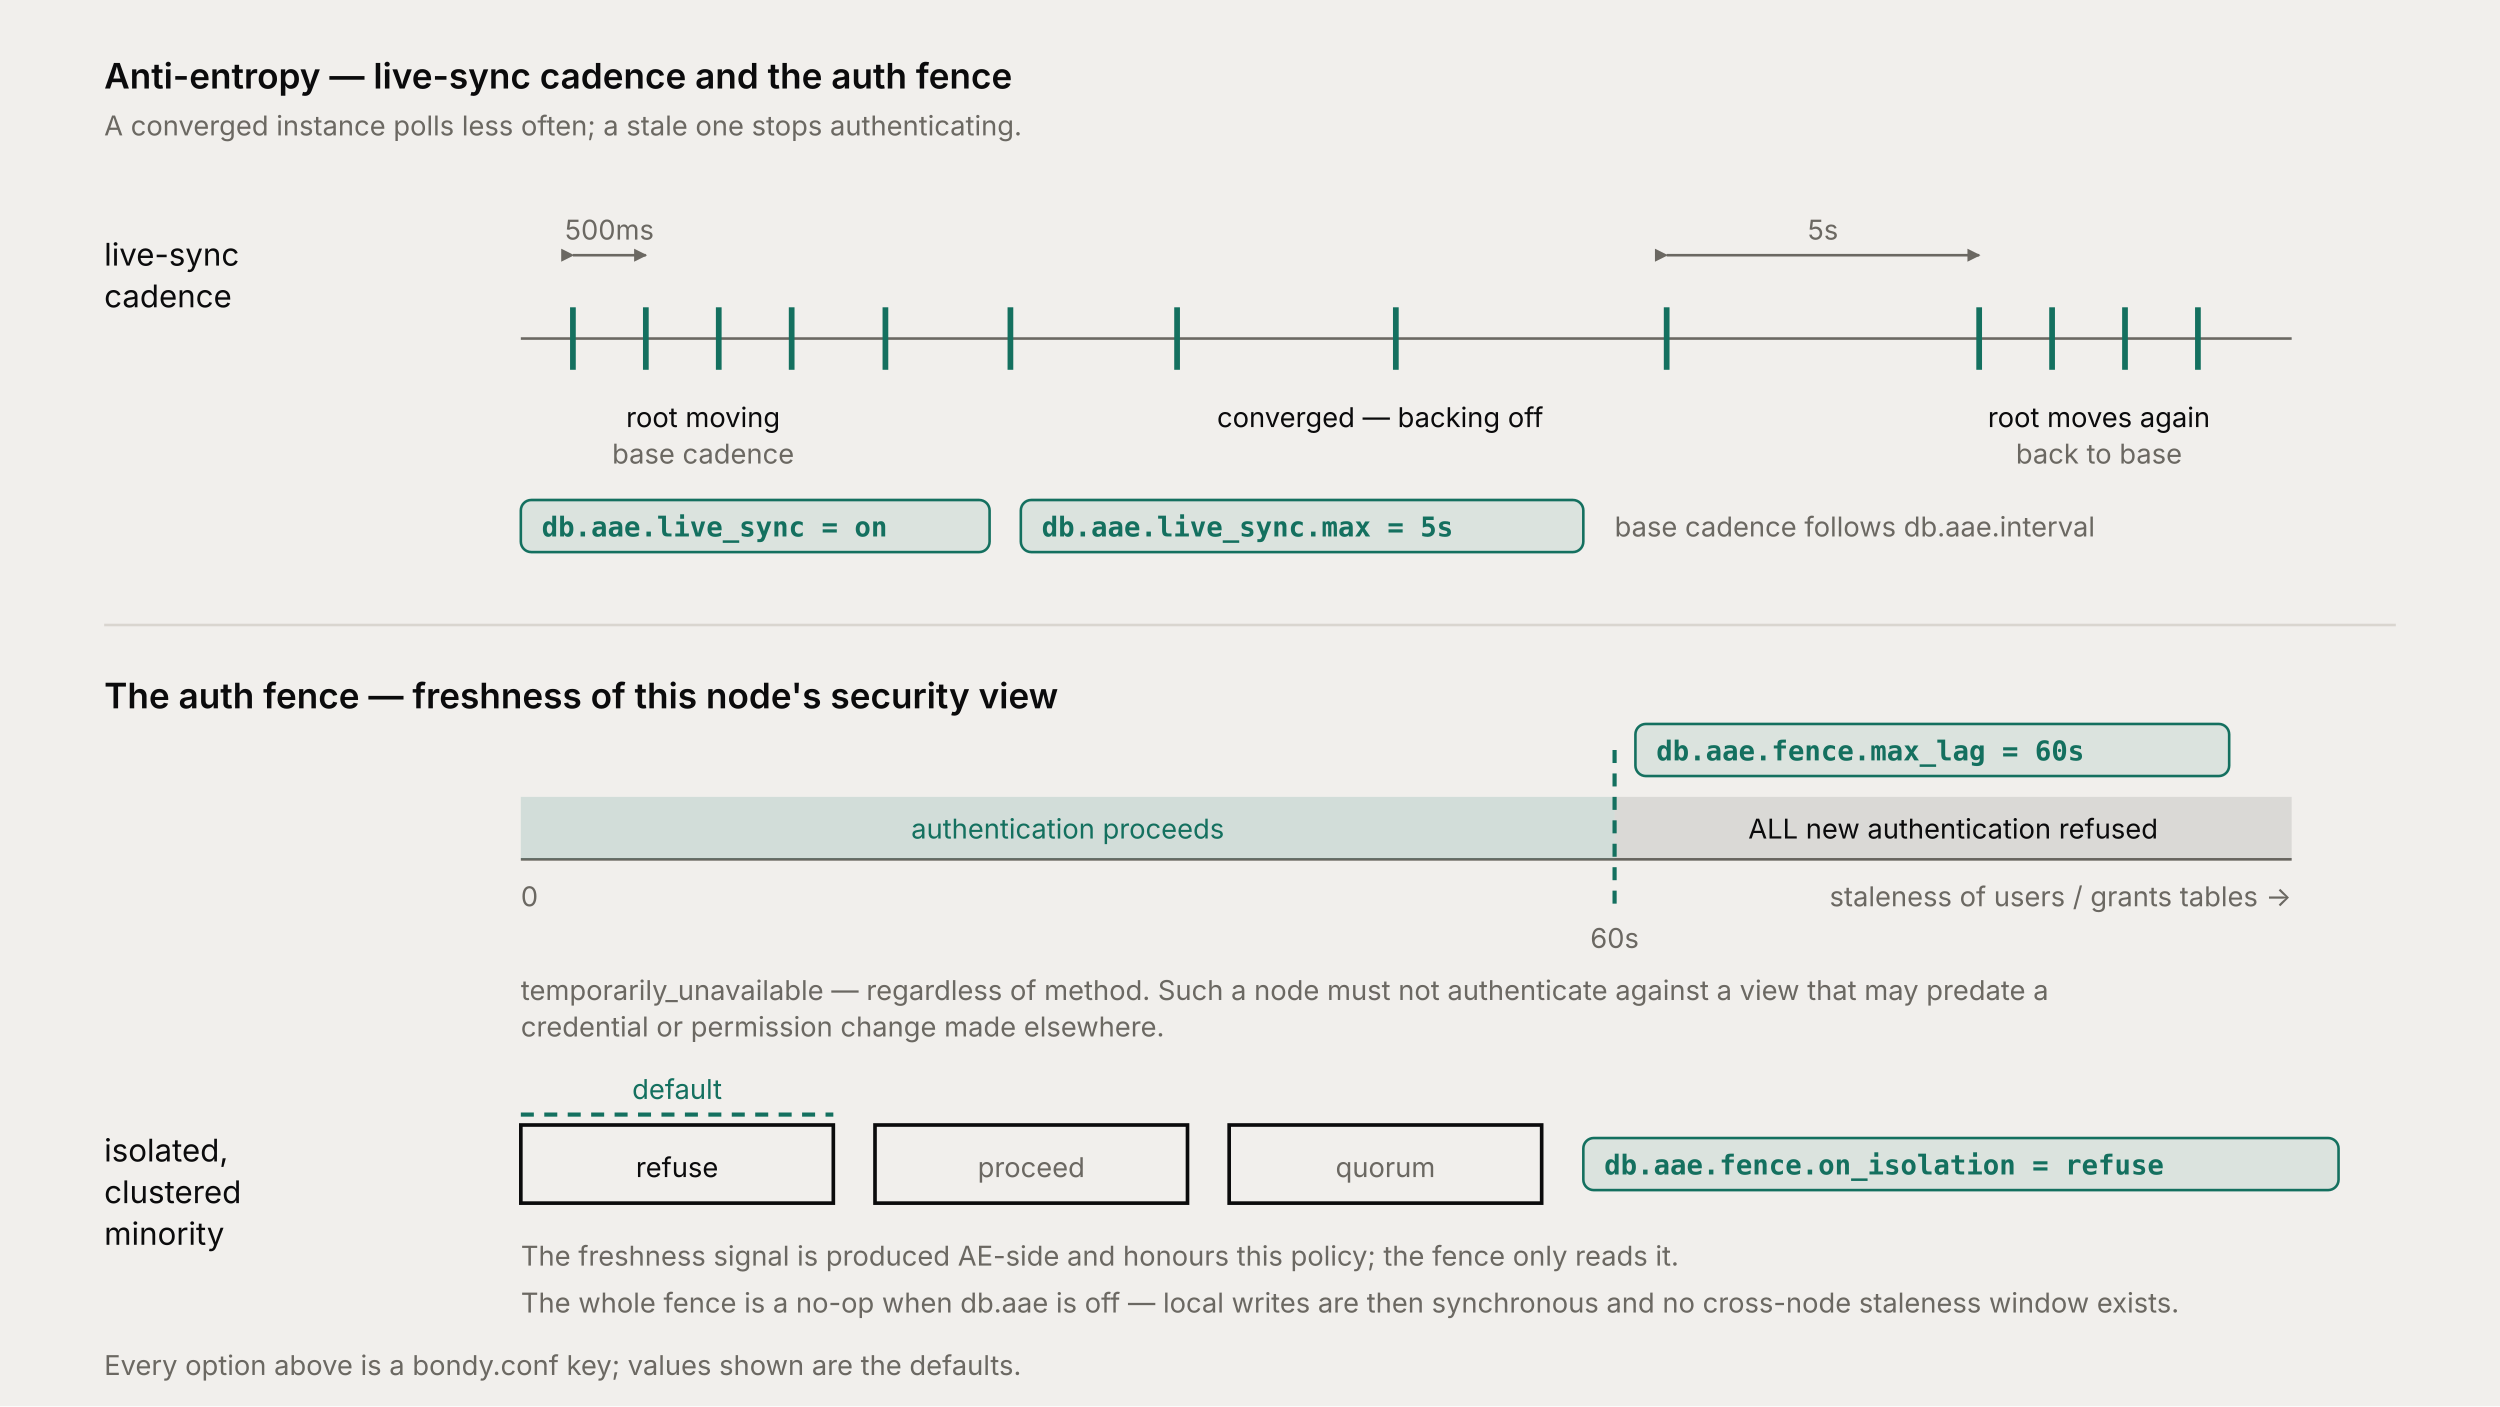
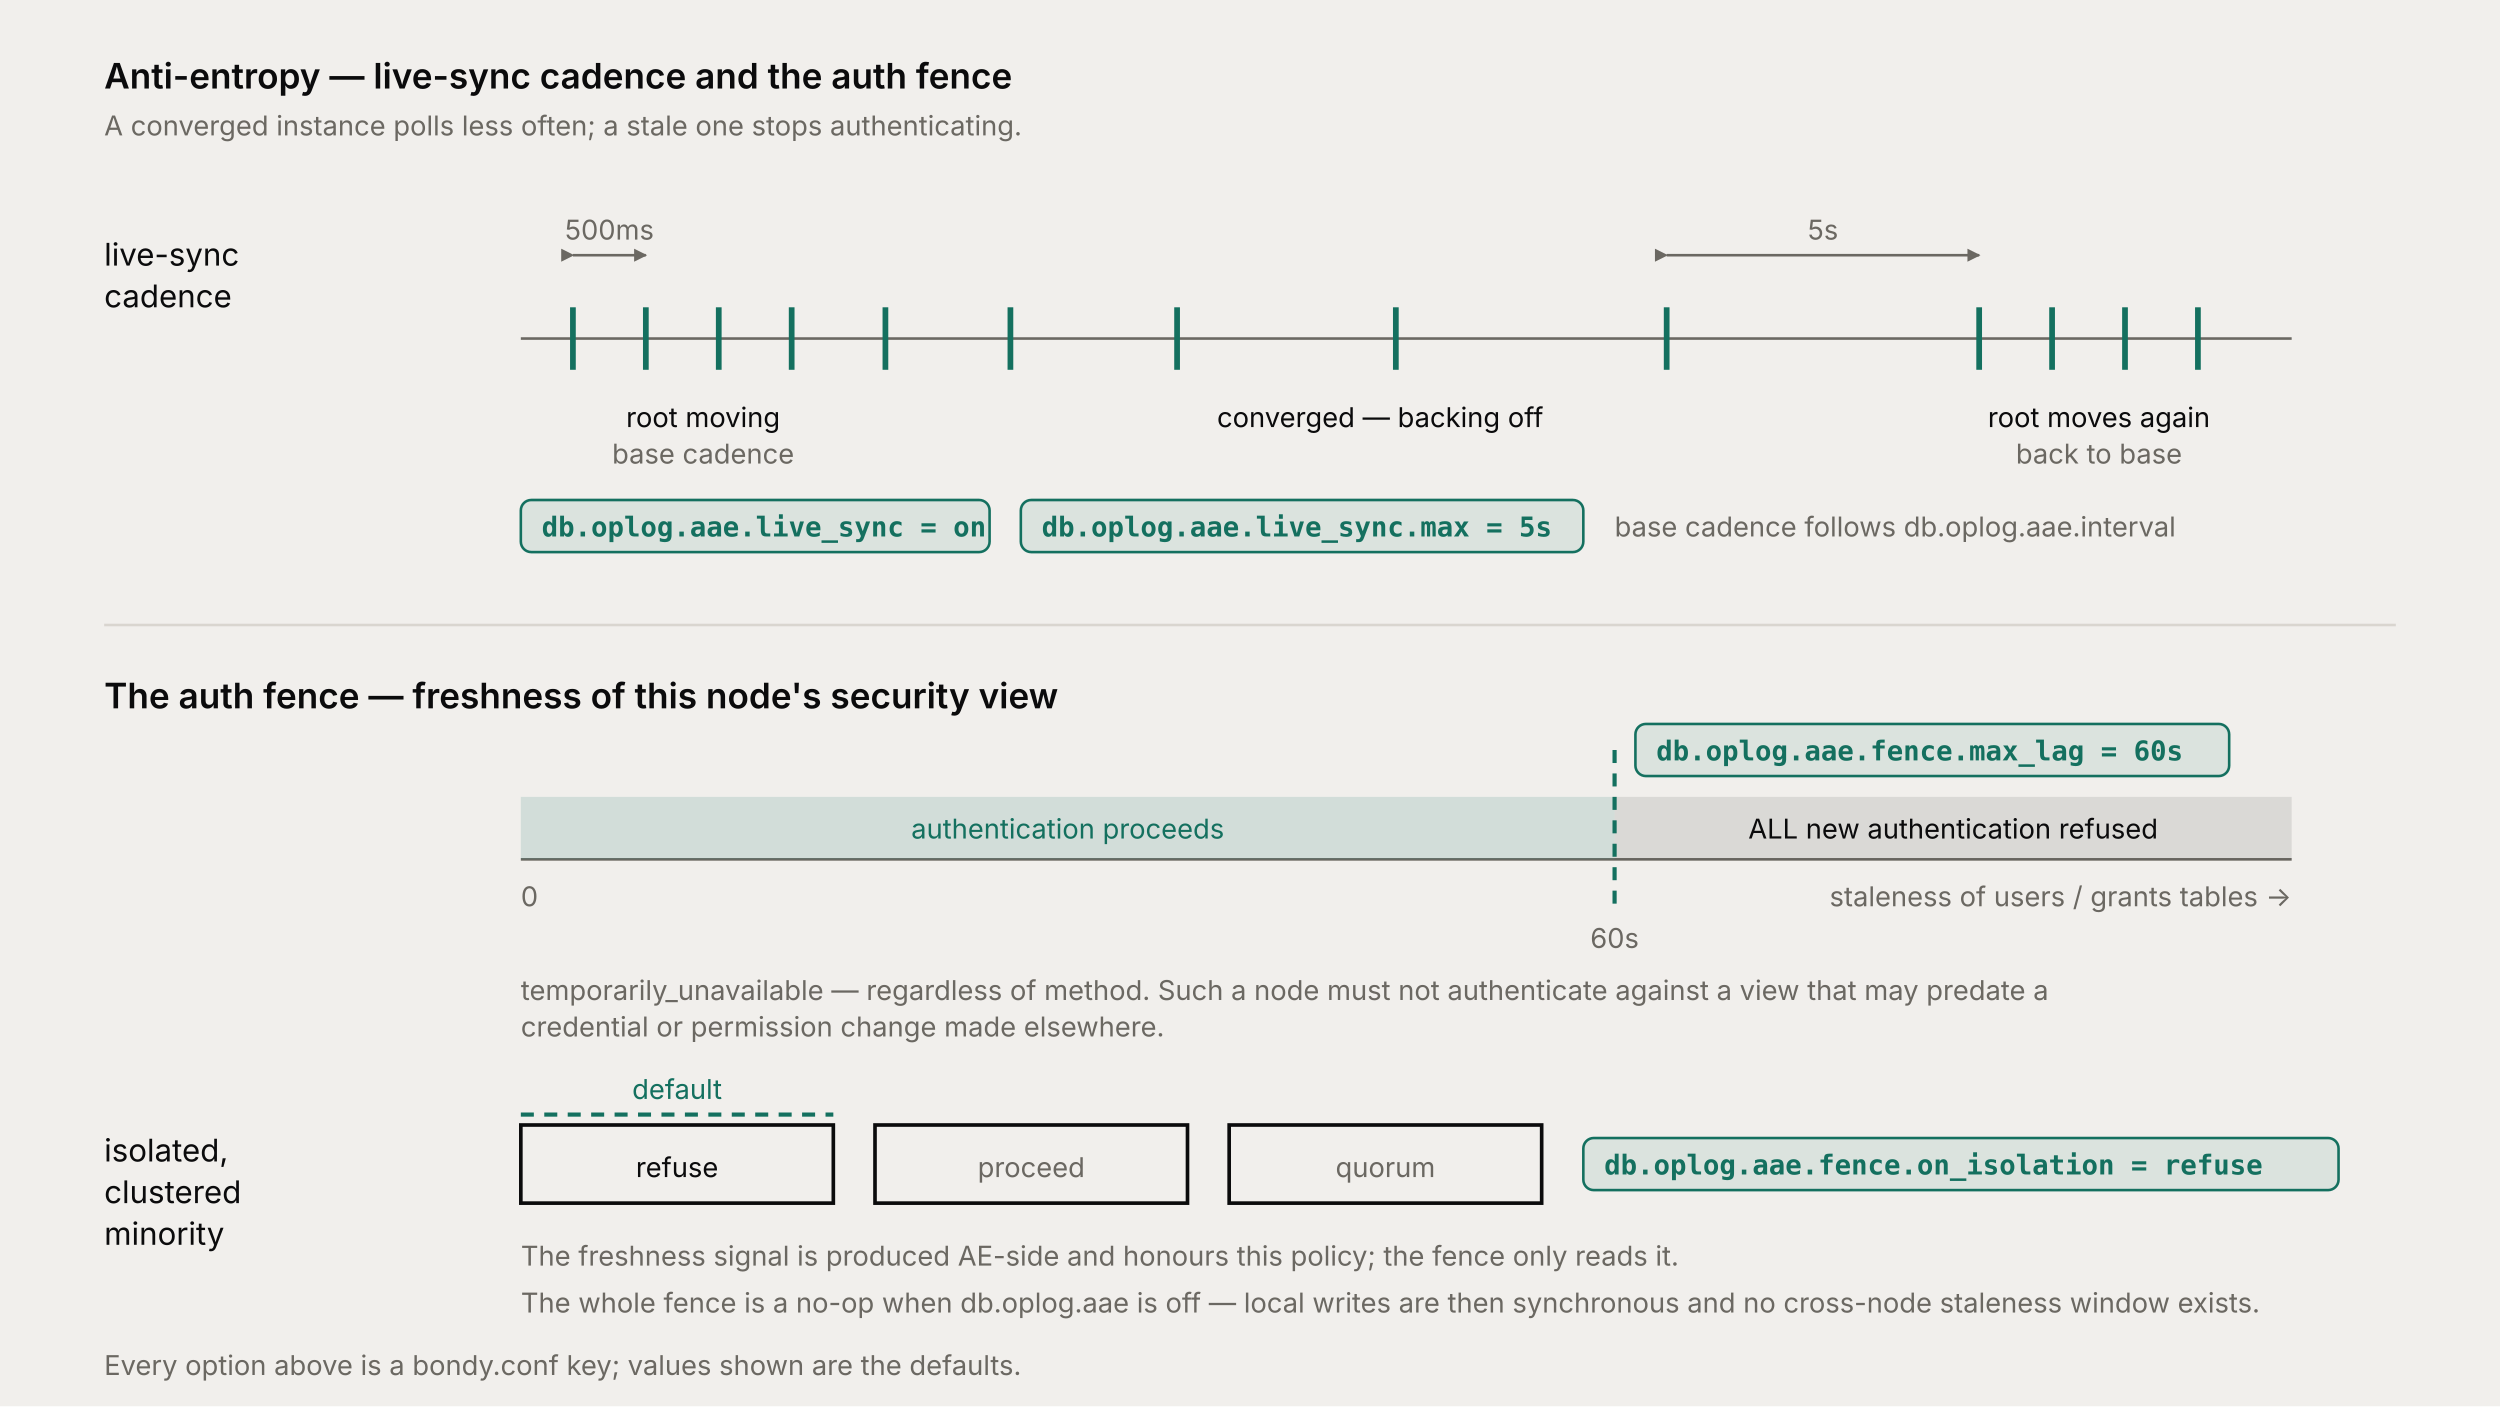
<svg xmlns="http://www.w3.org/2000/svg" viewBox="0 0 960 540" font-family="Inter, ui-sans-serif, system-ui, sans-serif">
  <defs>
    <marker id="f-arm" viewBox="0 0 10 10" refX="9" refY="5" markerWidth="5" markerHeight="5" orient="auto">
      <path d="M0 0 L10 5 L0 10 z" fill="var(--mu,#6b6862)" />
    </marker>
  </defs>
  <style>
    /* Self-sufficient palette. A plate embedded as an image renders in its own
       document, so the host page's custom properties cannot reach it — these
       are the values that apply standalone, in either theme. When the plate is
       inlined into a page instead, this block is dropped and the page's own
       tokens drive the same var() references. */
    :root{--ik:#0b0b0c;--pa:#f1efec;--mu:#6b6862;--sp:#14705f;--ru:#d9d5cf}
    @media (prefers-color-scheme:dark){
      :root{--ik:#eeece8;--pa:#121415;--mu:#9a968f;--sp:#5fd6b4;--ru:#2c3032}
    }

    .ink{fill:var(--ik,#0b0b0c)} .mu{fill:var(--mu,#6b6862)} .sp{fill:var(--sp,#14705f)}
    .fill{fill:var(--pa,#f1efec); stroke:var(--ik,#0b0b0c); stroke-width:1.4}
    .axis{stroke:var(--mu,#6b6862); stroke-width:1}
    .cfg{stroke:var(--sp,#14705f); stroke-width:1.6; stroke-dasharray:5 4; fill:none}
    .cfgbx{fill:var(--sp,#14705f); fill-opacity:.10; stroke:var(--sp,#14705f); stroke-width:1}
    .ts{font-size:10.5px} .t{font-size:12px} .tb{font-size:13.5px; font-weight:600}
    .tk{font-size:10.5px; font-family:'JetBrains Mono',ui-monospace,monospace; font-weight:600}
  </style>
  <rect width="100%" height="100%" fill="var(--pa,#f1efec)" />
  <text class="tb ink" x="40" y="34">Anti-entropy — live-sync cadence and the auth fence</text>
  <text class="ts mu" x="40" y="52">A converged instance polls less often; a stale one stops authenticating.</text>
  <text class="t ink" x="40" y="102">live-sync</text>
  <text class="t ink" x="40" y="118">cadence</text>
  <line class="axis" x1="200" y1="130" x2="880" y2="130" />
  <g stroke="var(--sp,#14705f)" stroke-width="2.2">
    <line x1="220" y1="118" x2="220" y2="142" />
    <line x1="248" y1="118" x2="248" y2="142" />
    <line x1="276" y1="118" x2="276" y2="142" />
    <line x1="304" y1="118" x2="304" y2="142" />
    <line x1="340" y1="118" x2="340" y2="142" />
    <line x1="388" y1="118" x2="388" y2="142" />
    <line x1="452" y1="118" x2="452" y2="142" />
    <line x1="536" y1="118" x2="536" y2="142" />
    <line x1="640" y1="118" x2="640" y2="142" />
    <line x1="760" y1="118" x2="760" y2="142" />
    <line x1="788" y1="118" x2="788" y2="142" />
    <line x1="816" y1="118" x2="816" y2="142" />
    <line x1="844" y1="118" x2="844" y2="142" />
  </g>
  <line class="axis" x1="220" y1="98" x2="248" y2="98" marker-start="url(#f-arm)" marker-end="url(#f-arm)" />
  <text class="ts mu" x="234" y="92" text-anchor="middle">500ms</text>
  <line class="axis" x1="640" y1="98" x2="760" y2="98" marker-start="url(#f-arm)" marker-end="url(#f-arm)" />
  <text class="ts mu" x="700" y="92" text-anchor="middle">5s</text>
  <text class="ts ink" x="270" y="164" text-anchor="middle">root moving</text>
  <text class="ts mu" x="270" y="178" text-anchor="middle">base cadence</text>
  <text class="ts ink" x="530" y="164" text-anchor="middle">converged — backing off</text>
  <text class="ts ink" x="806" y="164" text-anchor="middle">root moves again</text>
  <text class="ts mu" x="806" y="178" text-anchor="middle">back to base</text>
  <rect class="cfgbx" x="200" y="192" width="180" height="20" rx="4" />
-   <text class="tk sp" x="208" y="206">db.aae.live_sync = on</text>
+   <text class="tk sp" x="208" y="206">db.oplog.aae.live_sync = on</text>
  <rect class="cfgbx" x="392" y="192" width="216" height="20" rx="4" />
-   <text class="tk sp" x="400" y="206">db.aae.live_sync.max = 5s</text>
-   <text class="ts mu" x="620" y="206">base cadence follows db.aae.interval</text>
+   <text class="tk sp" x="400" y="206">db.oplog.aae.live_sync.max = 5s</text>
+   <text class="ts mu" x="620" y="206">base cadence follows db.oplog.aae.interval</text>
  <line x1="40" y1="240" x2="920" y2="240" stroke="var(--ru,#d9d5cf)" stroke-width="1" />
  <text class="tb ink" x="40" y="272">The auth fence — freshness of this node's security view</text>
  <line class="axis" x1="200" y1="330" x2="880" y2="330" />
  <rect x="200" y="306" width="420" height="24" fill="var(--sp,#14705f)" fill-opacity=".14" stroke="none" />
  <rect x="620" y="306" width="260" height="24" fill="var(--ik,#0b0b0c)" fill-opacity=".10" stroke="none" />
  <line class="cfg" x1="620" y1="288" x2="620" y2="348" />
  <text class="ts mu" x="200" y="348">0</text>
  <text class="ts mu" x="620" y="364" text-anchor="middle">60s</text>
  <text class="ts mu" x="880" y="348" text-anchor="end">staleness of users / grants tables →</text>
  <text class="ts sp" x="410" y="322" text-anchor="middle">authentication proceeds</text>
  <text class="ts ink" x="750" y="322" text-anchor="middle">ALL new authentication refused</text>
  <rect class="cfgbx" x="628" y="278" width="228" height="20" rx="4" />
-   <text class="tk sp" x="636" y="292">db.aae.fence.max_lag = 60s</text>
+   <text class="tk sp" x="636" y="292">db.oplog.aae.fence.max_lag = 60s</text>
  <text class="ts mu" x="200" y="384">temporarily_unavailable — regardless of method. Such a node must not authenticate against a view that may predate a</text>
  <text class="ts mu" x="200" y="398">credential or permission change made elsewhere.</text>
  <text class="t ink" x="40" y="446">isolated,</text>
  <text class="t ink" x="40" y="462">clustered</text>
  <text class="t ink" x="40" y="478">minority</text>
  <rect class="fill" x="200" y="432" width="120" height="30" />
  <text class="ts ink" x="260" y="452" text-anchor="middle">refuse</text>
  <rect class="fill" x="336" y="432" width="120" height="30" />
  <text class="ts mu" x="396" y="452" text-anchor="middle">proceed</text>
  <rect class="fill" x="472" y="432" width="120" height="30" />
  <text class="ts mu" x="532" y="452" text-anchor="middle">quorum</text>
  <line class="cfg" x1="200" y1="428" x2="320" y2="428" />
  <text class="ts sp" x="260" y="422" text-anchor="middle">default</text>
  <rect class="cfgbx" x="608" y="437" width="290" height="20" rx="4" />
-   <text class="tk sp" x="616" y="451">db.aae.fence.on_isolation = refuse</text>
+   <text class="tk sp" x="616" y="451">db.oplog.aae.fence.on_isolation = refuse</text>
  <text class="ts mu" x="200" y="486">The freshness signal is produced AE-side and honours this policy; the fence only reads it.</text>
-   <text class="ts mu" x="200" y="504">The whole fence is a no-op when db.aae is off — local writes are then synchronous and no cross-node staleness window exists.</text>
+   <text class="ts mu" x="200" y="504">The whole fence is a no-op when db.oplog.aae is off — local writes are then synchronous and no cross-node staleness window exists.</text>
  <text class="ts mu" x="40" y="528">Every option above is a bondy.conf key; values shown are the defaults.</text>
</svg>
